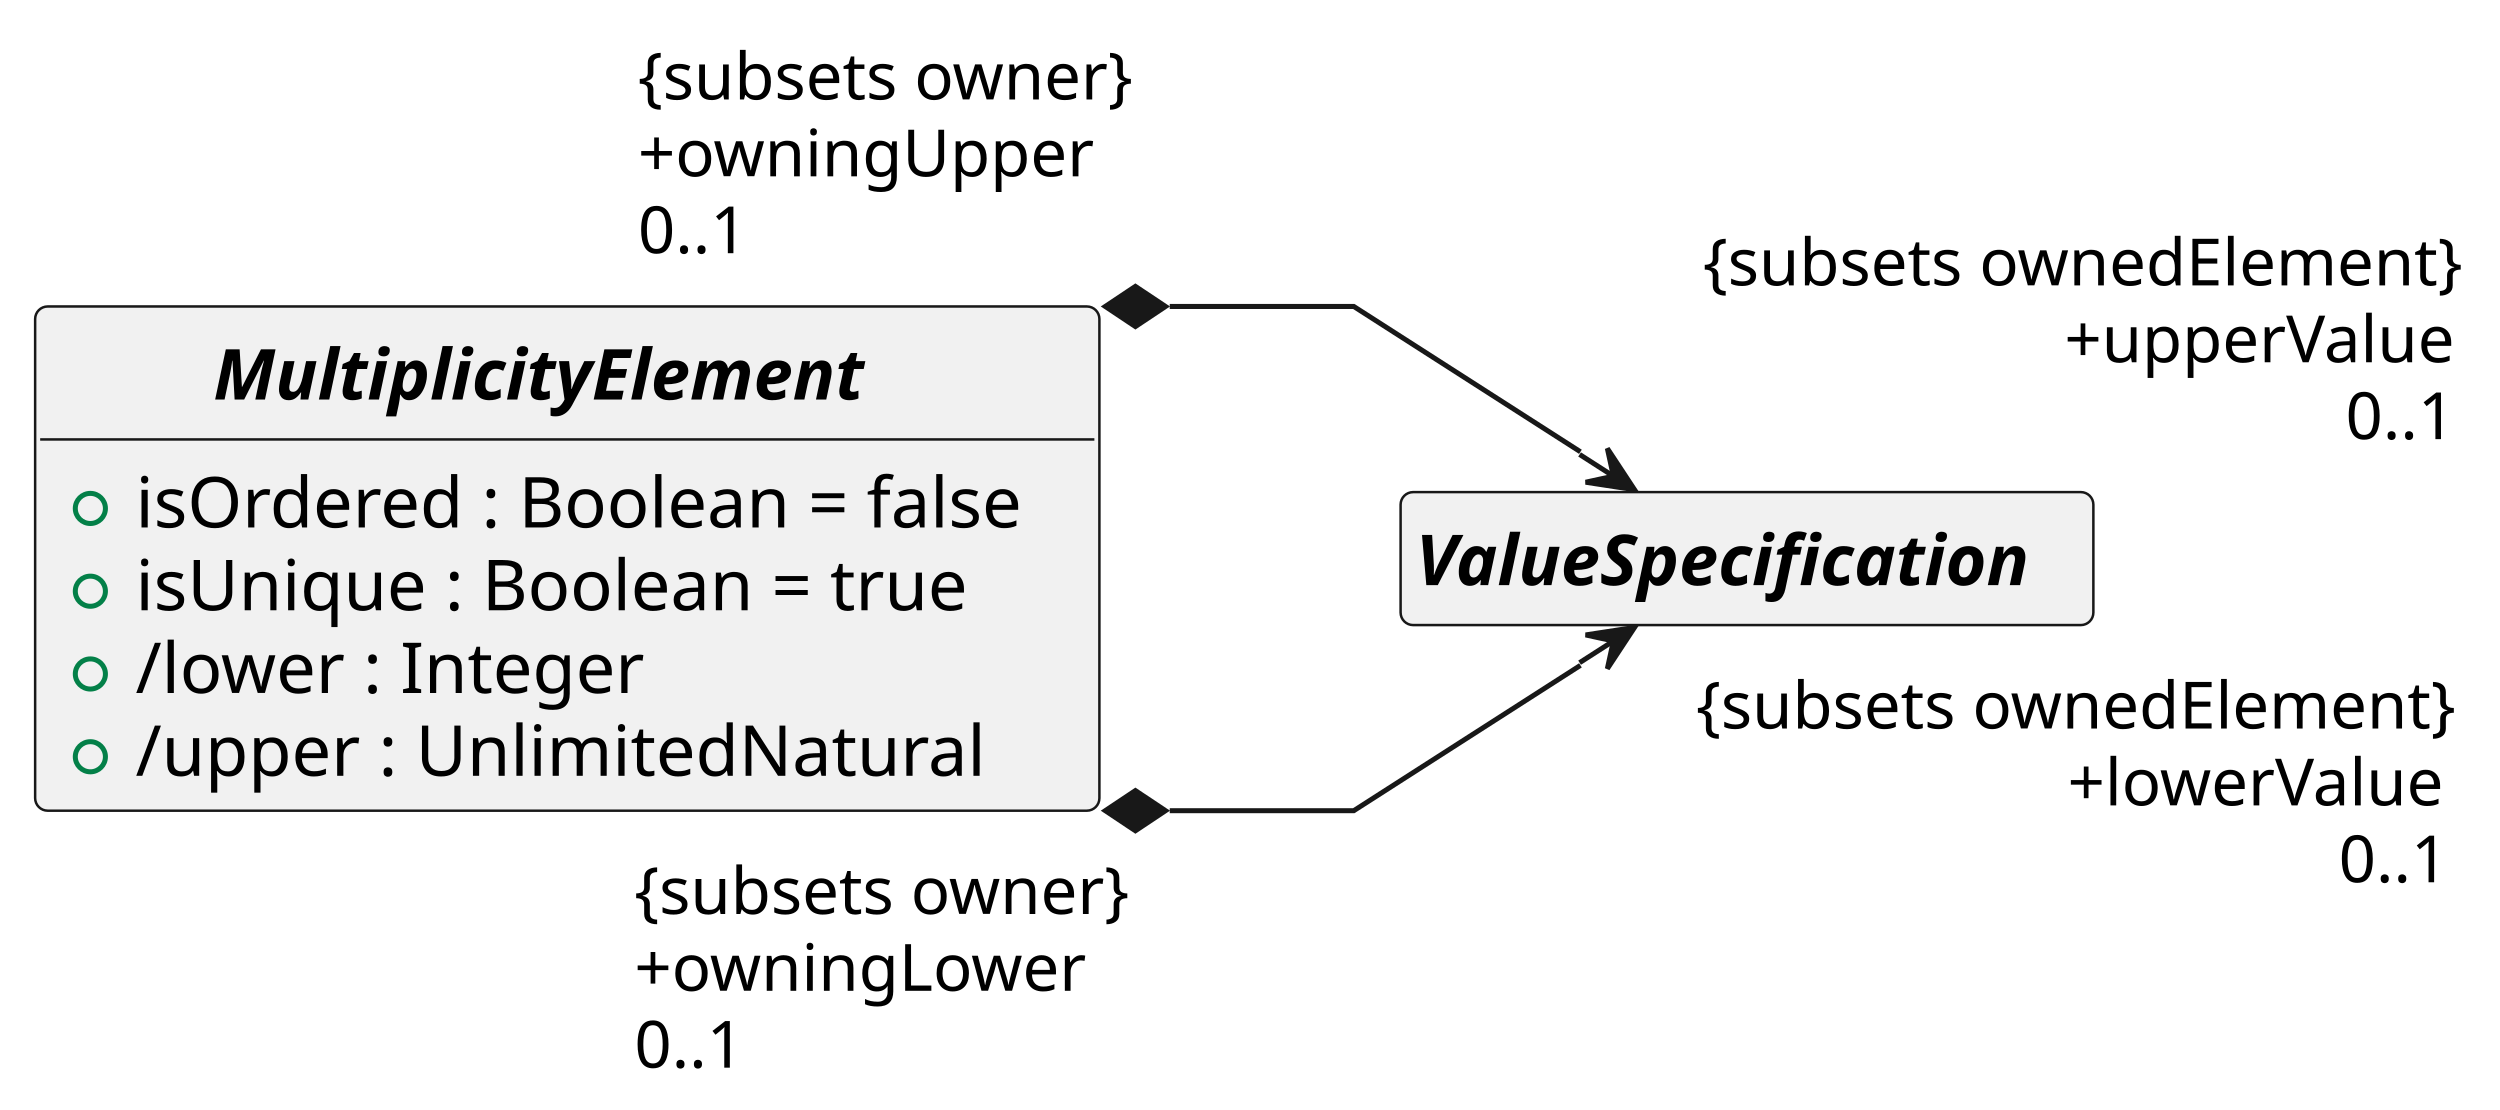
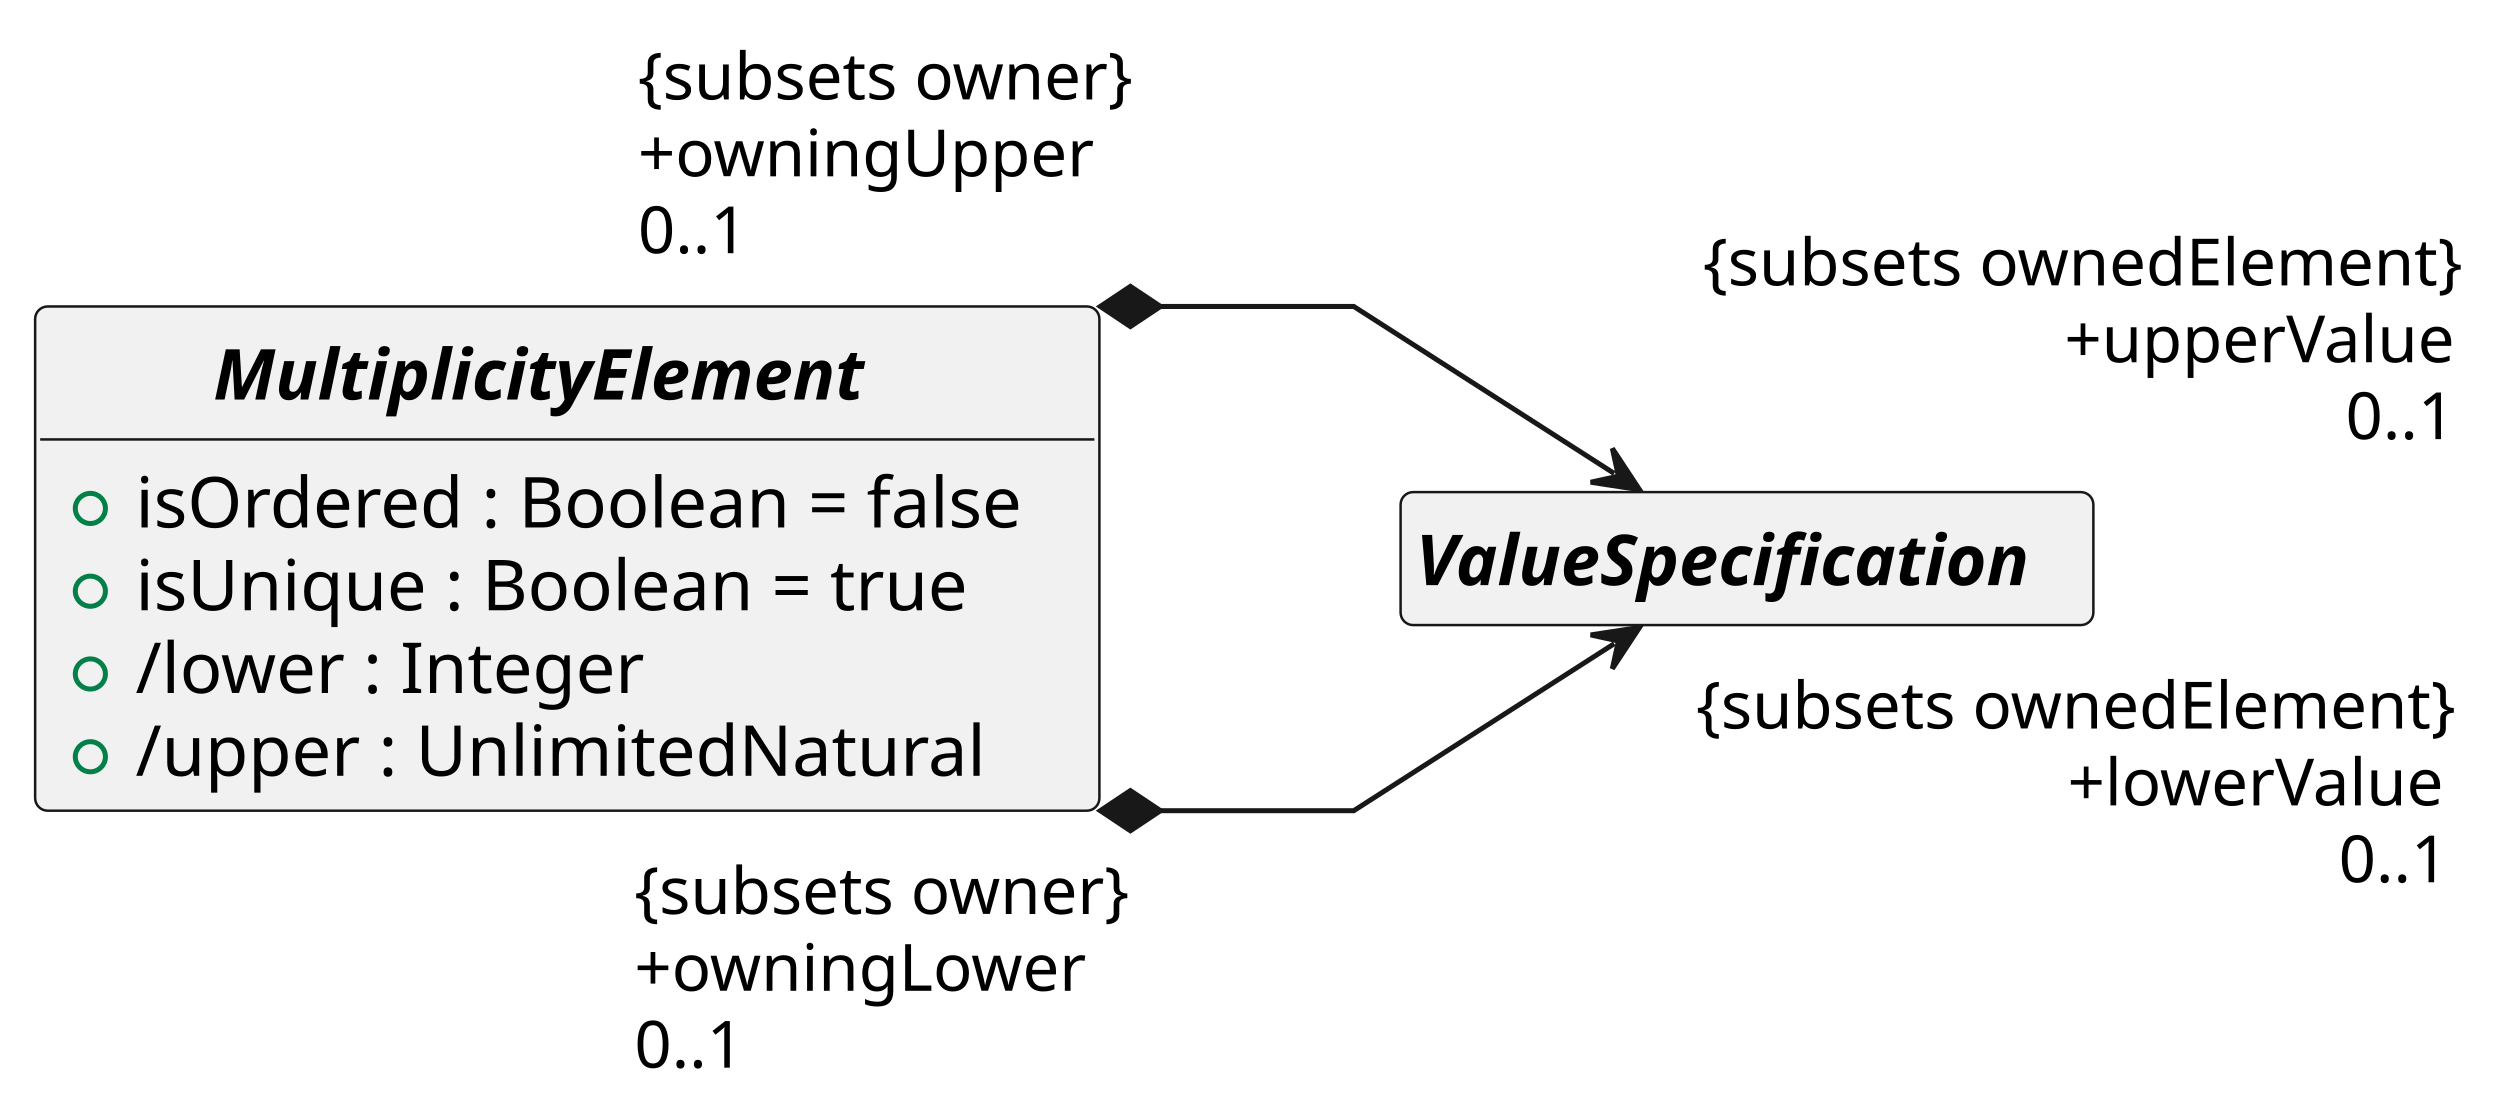
<svg xmlns="http://www.w3.org/2000/svg" contentStyleType="text/css" height="221px" preserveAspectRatio="none" style="width:498px;height:221px;" version="1.1" viewBox="0 0 498 221" width="498px" zoomAndPan="magnify">
  <defs />
  <g>
    <g id="elem_me">
      <rect codeLine="9" fill="#F1F1F1" height="100.441" id="me" rx="2.5" ry="2.5" style="stroke:#181818;stroke-width:0.5;" width="212" x="7" y="61.048" />
      <text fill="#000000" font-family="sans-serif" font-size="14" font-style="italic" font-weight="bold" lengthAdjust="spacing" textLength="141" x="42.5" y="79.583">MultiplicityElement</text>
      <line style="stroke:#181818;stroke-width:0.5;" x1="8" x2="218" y1="87.537" y2="87.537" />
      <ellipse cx="18" cy="101.281" fill="none" rx="3" ry="3" style="stroke:#038048;stroke-width:1.0;" />
      <text fill="#000000" font-family="sans-serif" font-size="14" lengthAdjust="spacing" textLength="186" x="27" y="105.072">isOrdered : Boolean = false</text>
      <ellipse cx="18" cy="117.769" fill="none" rx="3" ry="3" style="stroke:#038048;stroke-width:1.0;" />
      <text fill="#000000" font-family="sans-serif" font-size="14" lengthAdjust="spacing" textLength="174" x="27" y="121.56">isUnique : Boolean = true</text>
      <ellipse cx="18" cy="134.257" fill="none" rx="3" ry="3" style="stroke:#038048;stroke-width:1.0;" />
      <text fill="#000000" font-family="sans-serif" font-size="14" lengthAdjust="spacing" textLength="106" x="27" y="138.048">/lower : Integer</text>
      <ellipse cx="18" cy="150.745" fill="none" rx="3" ry="3" style="stroke:#038048;stroke-width:1.0;" />
      <text fill="#000000" font-family="sans-serif" font-size="14" lengthAdjust="spacing" textLength="176" x="27" y="154.536">/upper : UnlimitedNatural</text>
    </g>
    <g id="elem_vs">
      <rect codeLine="16" fill="#F1F1F1" height="26.488" id="vs" rx="2.5" ry="2.5" style="stroke:#181818;stroke-width:0.5;" width="138" x="279" y="98.028" />
      <text fill="#000000" font-family="sans-serif" font-size="14" font-style="italic" font-weight="bold" lengthAdjust="spacing" textLength="132" x="282" y="116.563">ValueSpecification</text>
    </g>
    <g id="link_me_vs">
-       <path codeLine="18" d="M233.01,161.488 C251.72,161.488 269.67,161.488 269.67,161.488 C269.67,161.488 293.46,146.228 314.82,132.538 " fill="none" id="me-vs" style="stroke:#181818;stroke-width:1.0;" />
-       <polygon fill="#181818" points="220.17,161.488,226.17,165.488,232.17,161.488,226.17,157.488,220.17,161.488" style="stroke:#181818;stroke-width:1.0;" />
-       <polygon fill="#181818" points="325.6,124.988,315.864,126.478,321.39,127.686,320.182,133.213,325.6,124.988" style="stroke:#181818;stroke-width:1.0;" />
-       <line style="stroke:#181818;stroke-width:1.0;" x1="321.39" x2="314.655" y1="127.686" y2="132.008" />
+       <path codeLine="18" d="M231.17,161.488 C253.69,161.488 269.67,161.488 269.67,161.488 C269.67,161.488 298.349,143.096 321.548,128.226 " fill="none" id="me-vs" style="stroke:#181818;stroke-width:1.0;" />
+       <polygon fill="#181818" points="219.17,161.488,225.17,165.488,231.17,161.488,225.17,157.488,219.17,161.488" style="stroke:#181818;stroke-width:1.0;" />
+       <polygon fill="#181818" points="326.6,124.988,316.864,126.477,322.39,127.686,321.181,133.213,326.6,124.988" style="stroke:#181818;stroke-width:1.0;" />
      <text fill="#000000" font-family="sans-serif" font-size="13" lengthAdjust="spacing" textLength="99" x="126.368" y="182.061">{subsets owner}</text>
      <text fill="#000000" font-family="sans-serif" font-size="13" lengthAdjust="spacing" textLength="93" x="126.368" y="197.372">+owningLower</text>
      <text fill="#000000" font-family="sans-serif" font-size="13" lengthAdjust="spacing" textLength="24" x="126.368" y="212.682">0..1</text>
      <text fill="#000000" font-family="sans-serif" font-size="13" lengthAdjust="spacing" textLength="152" x="337.861" y="145.122">{subsets ownedElement}</text>
      <text fill="#000000" font-family="sans-serif" font-size="13" lengthAdjust="spacing" textLength="78" x="411.861" y="160.433">+lowerValue</text>
      <text fill="#000000" font-family="sans-serif" font-size="13" lengthAdjust="spacing" textLength="24" x="465.861" y="175.743">0..1</text>
    </g>
    <g id="link_me_vs">
-       <path codeLine="19" d="M233.01,61.048 C251.72,61.048 269.67,61.048 269.67,61.048 C269.67,61.048 293.46,76.298 314.82,89.998 " fill="none" id="me-vs-1" style="stroke:#181818;stroke-width:1.0;" />
-       <polygon fill="#181818" points="220.17,61.048,226.17,65.048,232.17,61.048,226.17,57.048,220.17,61.048" style="stroke:#181818;stroke-width:1.0;" />
-       <polygon fill="#181818" points="325.6,97.548,320.182,89.324,321.39,94.85,315.864,96.059,325.6,97.548" style="stroke:#181818;stroke-width:1.0;" />
-       <line style="stroke:#181818;stroke-width:1.0;" x1="321.39" x2="314.655" y1="94.85" y2="90.528" />
+       <path codeLine="19" d="M231.17,61.048 C253.69,61.048 269.67,61.048 269.67,61.048 C269.67,61.048 298.349,79.441 321.548,94.311 " fill="none" id="me-vs-1" style="stroke:#181818;stroke-width:1.0;" />
+       <polygon fill="#181818" points="219.17,61.048,225.17,65.048,231.17,61.048,225.17,57.048,219.17,61.048" style="stroke:#181818;stroke-width:1.0;" />
+       <polygon fill="#181818" points="326.6,97.548,321.181,89.324,322.39,94.85,316.864,96.059,326.6,97.548" style="stroke:#181818;stroke-width:1.0;" />
      <text fill="#000000" font-family="sans-serif" font-size="13" lengthAdjust="spacing" textLength="99" x="127.077" y="19.811">{subsets owner}</text>
      <text fill="#000000" font-family="sans-serif" font-size="13" lengthAdjust="spacing" textLength="93" x="127.077" y="35.121">+owningUpper</text>
      <text fill="#000000" font-family="sans-serif" font-size="13" lengthAdjust="spacing" textLength="24" x="127.077" y="50.432">0..1</text>
      <text fill="#000000" font-family="sans-serif" font-size="13" lengthAdjust="spacing" textLength="152" x="339.226" y="56.847">{subsets ownedElement}</text>
      <text fill="#000000" font-family="sans-serif" font-size="13" lengthAdjust="spacing" textLength="80" x="411.226" y="72.158">+upperValue</text>
      <text fill="#000000" font-family="sans-serif" font-size="13" lengthAdjust="spacing" textLength="24" x="467.226" y="87.469">0..1</text>
    </g>
  </g>
</svg>
